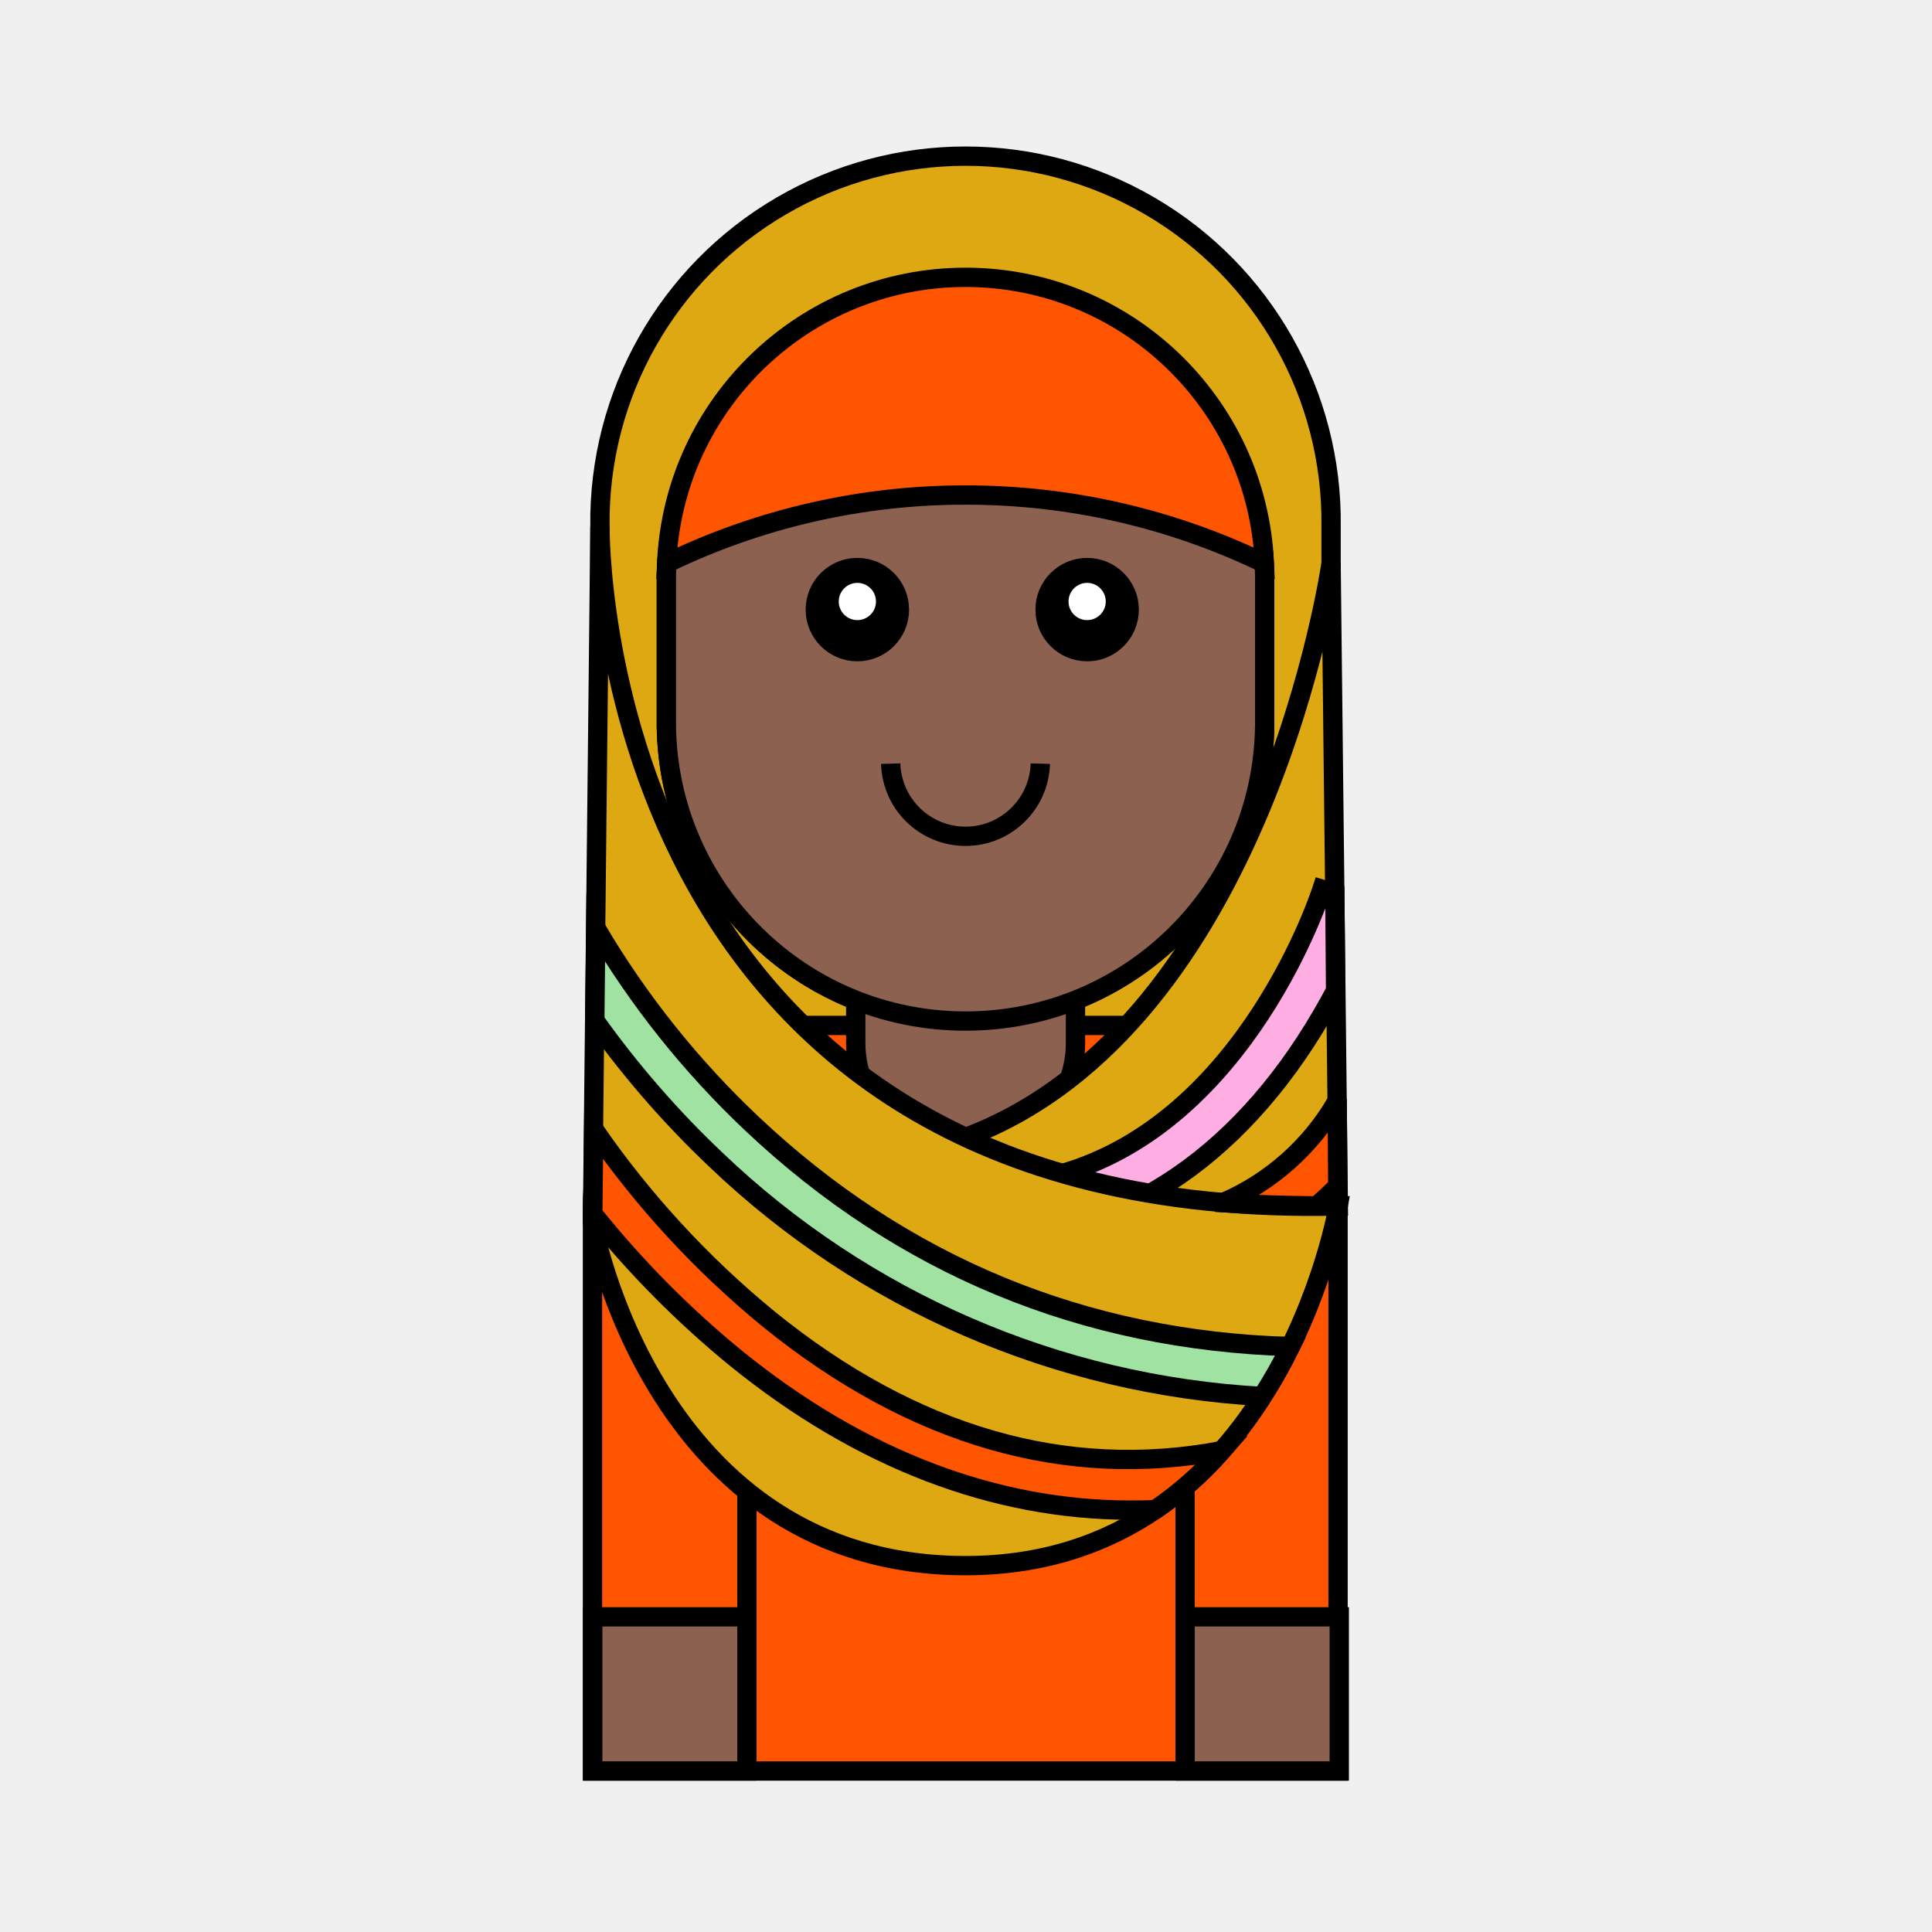
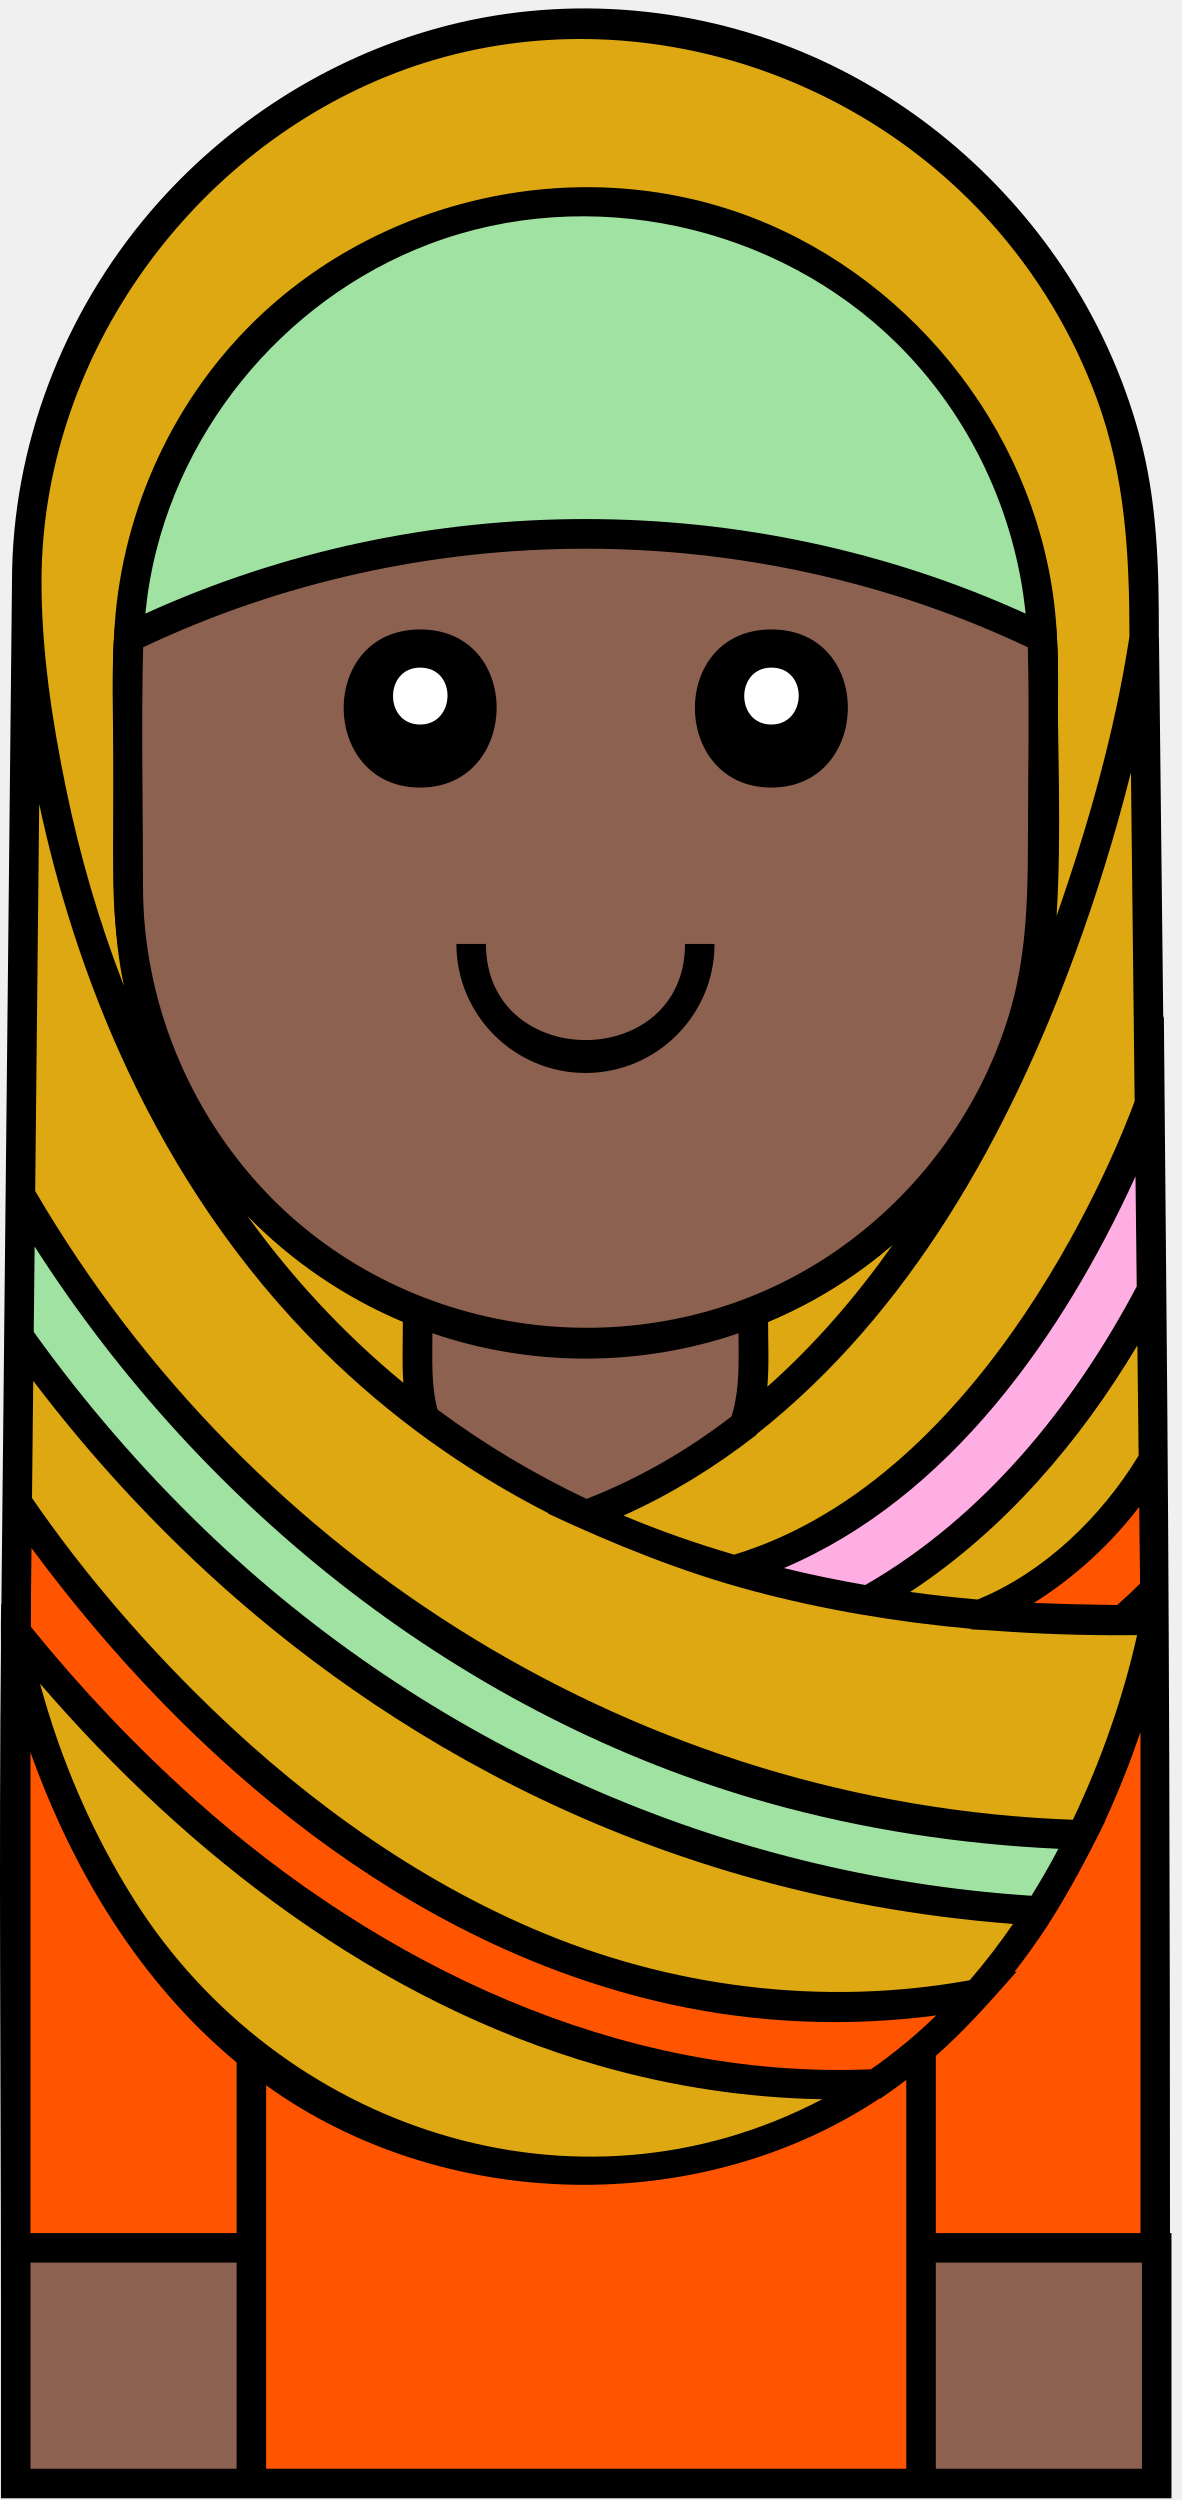
- <svg xmlns="http://www.w3.org/2000/svg" id="Layer_1" data-name="Layer 1" viewBox="0 0 300 300">
-   <defs>
-     <style>.cls-1{fill:#dda812;}.cls-1,.cls-2,.cls-3,.cls-4,.cls-5,.cls-6,.cls-7,.cls-8{stroke:#000;stroke-miterlimit:10;stroke-width:3px;}.cls-2{fill:#8c6150;}.cls-3{fill:#f50;}.cls-4{fill:none;}.cls-5{fill:#ffaee4;}.cls-7{fill:#fff;}.cls-8{fill:#9fe2a2;}</style>
-   </defs>
-   <path class="cls-1" d="M206.69,178.49V81.77a56.77,56.77,0,1,0-113.53,0v96.72Z" />
-   <path class="cls-2" d="M196.38,112.77a46.46,46.46,0,0,1-92.91,0V89.54a46.46,46.46,0,0,1,92.91,0Z" />
-   <path class="cls-3" d="M120.08,159.23h59.69a28,28,0,0,1,28,28V275a0,0,0,0,1,0,0H92a0,0,0,0,1,0,0V187.27A28,28,0,0,1,120.08,159.23Z" />
-   <line class="cls-4" x1="115.98" y1="198.71" x2="115.98" y2="275" />
-   <line class="cls-4" x1="184.02" y1="198.71" x2="184.02" y2="275" />
-   <path class="cls-2" d="M132.87,147.56H167a0,0,0,0,1,0,0v14.36A17.05,17.05,0,0,1,149.93,179h0a17.05,17.05,0,0,1-17.05-17.05V147.56A0,0,0,0,1,132.87,147.56Z" />
-   <path class="cls-1" d="M206.69,87.47s-10.31,71.76-56.76,89.15c0,0,7,10.65,57.88,10.65l-1.12-99.8" />
-   <path class="cls-5" d="M207.27,138.69l-2-.61c-.12.36-11.62,36.25-40.85,44.3l.26,1a114,114,0,0,0,13.2,2.34c9.4-5.13,17.84-13.22,24.8-23.9,1.83-2.8,3.39-5.52,4.71-8Z" />
-   <path class="cls-1" d="M93.16,81.77S92,189.82,207.81,187.27c0,0-9.36,55.84-57.88,55.84S92,189.82,92,189.82Z" />
-   <path class="cls-2" d="M196.38,112.77a46.46,46.46,0,0,1-92.91,0V89.54a46.46,46.46,0,0,1,92.91,0Z" />
-   <path class="cls-4" d="M161.54,118.58a11.62,11.62,0,0,1-23.23,0" />
-   <path class="cls-3" d="M149.93,76.87a106.22,106.22,0,0,1,46.4,10.6,46.45,46.45,0,0,0-92.81,0A106.23,106.23,0,0,1,149.93,76.87Z" />
-   <circle class="cls-6" cx="133.13" cy="94.66" r="6.53" />
-   <circle class="cls-6" cx="168.81" cy="94.66" r="6.53" />
-   <circle class="cls-7" cx="168.81" cy="93.4" r="4.39" />
-   <circle class="cls-7" cx="133.13" cy="93.4" r="4.39" />
-   <rect class="cls-2" x="92.04" y="251.06" width="23.94" height="23.94" />
-   <rect class="cls-2" x="184.02" y="251.06" width="23.94" height="23.94" />
-   <path class="cls-3" d="M207.64,171.5l-.24-.15a37.7,37.7,0,0,1-17.25,15.29l0,.14c4.3.26,9.05.42,14.29.47q1.62-1.38,3.29-3.07Z" />
-   <path class="cls-8" d="M200.38,209.1c-32.14-.95-60.24-12.57-83.58-34.58a138.24,138.24,0,0,1-24.29-30.44l-.15,14.39a148.51,148.51,0,0,0,18.77,21.58A133.32,133.32,0,0,0,196,216.84,80.93,80.93,0,0,0,200.38,209.1Z" />
-   <path class="cls-3" d="M119.45,204.9a143.53,143.53,0,0,1-27.26-29.57l-.14,13.13a150.78,150.78,0,0,0,22.23,22.45c19.25,15.61,40.09,23.58,61.25,23.58,1.3,0,2.59,0,3.89-.1a55,55,0,0,0,10.3-9.13C165.44,229.82,141.82,223,119.45,204.9Z" />
+ <svg xmlns="http://www.w3.org/2000/svg" width="120px" height="254px" viewBox="0 0 120 254" version="1.1">
+   <defs />
+   <g id="Symbols" stroke="none" stroke-width="1" fill="none" fill-rule="evenodd">
+     <g id="fawzia">
+       <path d="M43.15,144.124 C42.475,141.862 43.257,139.474 43.208,137.177 C43.153,134.685 41.813,133.002 39.809,131.648 C37.865,130.333 35.658,129.491 33.615,128.353 C31.407,127.125 29.369,125.603 27.506,123.899 C19.532,116.603 15.145,106.673 13.295,96.171 C9.599,75.201 12.422,50.023 27.756,33.973 C42.062,18.999 67.246,13.916 84.465,26.817 C102.202,40.107 108.692,65.356 106.792,86.528 C105.804,97.545 102.445,108.553 95.968,117.613 C92.76,122.101 88.788,126.043 84.214,129.133 C82.129,130.542 79.955,131.635 77.693,132.71 C75.802,133.61 74.859,134.809 75.036,136.972 C75.248,139.574 76.493,142.266 75.584,144.864 L59.54,153.924 L43.15,144.124 Z M117.372,164.595 C117.146,143.376 117.291,122.155 117.129,100.936 C117.048,90.307 117.044,79.665 116.701,69.04 C116.377,59.014 115.717,49.171 112.124,39.703 C106.34,24.461 94.382,11.682 79.039,5.865 C62.478,-0.414 43.465,2.075 28.759,11.813 C15.014,20.916 5.211,35.92 3.138,52.35 C2.84,54.708 2.7,57.088 2.719,59.466 C2.717,59.226 2.718,59.091 2.718,59.091 C2.501,80.019 1.72,100.936 1.407,121.861 C1.252,132.207 1.15,142.562 1.362,152.908 C1.466,157.989 1.477,163.134 2.206,168.172 C2.889,172.888 4.149,177.517 5.897,181.948 C11.76,196.813 23.218,209.859 37.974,216.325 C53.975,223.337 72.549,221.36 87.101,211.856 C101.155,202.679 111.082,187.701 115.692,171.709 C116.368,169.367 116.931,166.992 117.372,164.595 Z" id="Fill-107" fill="#DDA812" />
+       <path d="M43.697,144.529 C44.592,145.189 45.5,145.842 46.434,146.479 C45.5,145.842 44.593,145.188 43.697,144.529" id="Fill-109" fill="#DDA812" />
+       <path d="M43.697,144.529 C43.514,144.394 43.332,144.259 43.151,144.124 C43.153,144.13 43.154,144.137 43.156,144.143 C43.331,144.275 43.52,144.399 43.697,144.529" id="Fill-111" fill="#DDA812" />
+       <path d="M93.577,252.325 L93.577,228.381 L117.372,228.381 L117.372,164.595 C113.551,185.37 101.672,206.307 82.033,215.685 C61.191,225.638 36.052,219.396 20.112,203.325 C10.442,193.575 4.187,180.565 1.597,167.148 L1.597,228.381 L25.541,228.381 L25.541,252.325 L117.372,252.325 L93.577,252.325 Z" id="Fill-113" fill="#FF5500" />
+       <path d="M14.542,65.756 C14.353,73.274 14.485,80.795 14.523,88.314 C14.553,94.287 15.326,100.055 17.461,105.667 C21.574,116.473 29.834,125.597 40.278,130.597 C51.276,135.862 64.263,136.4 75.628,131.954 C86.227,127.807 95.025,119.481 99.988,109.265 C102.893,103.286 104.311,96.843 104.468,90.213 C104.66,82.095 104.632,73.874 104.427,65.756 C76.254,52.409 42.715,52.409 14.542,65.756 M59.484,138.05 C47.502,138.05 35.736,133.34 26.933,125.236 C16.957,116.054 11.693,103.211 11.518,89.738 C11.462,85.451 11.559,81.163 11.523,76.876 C11.488,72.523 11.304,68.16 11.656,63.816 C34.536,52.752 61.105,49.836 85.794,55.956 C93.225,57.798 100.424,60.484 107.313,63.816 C107.631,67.73 107.451,71.66 107.441,75.581 C107.431,79.464 107.449,83.347 107.445,87.231 C107.439,93.438 106.879,99.426 104.878,105.341 C100.961,116.918 92.663,126.801 81.839,132.509 C74.978,136.127 67.242,138.05 59.484,138.05" id="Fill-115" fill="#000000" />
+       <path d="M105.888,64.792 C76.871,50.747 42.099,50.747 13.082,64.792 C12.707,70.469 13.03,76.246 13.03,81.935 C13.03,87.484 12.852,93.084 13.816,98.574 C15.567,108.556 20.895,117.852 28.413,124.611 C32.524,128.307 37.291,131.274 42.433,133.306 C42.433,136.896 42.114,140.666 43.156,144.144 C48.011,147.78 53.452,151.08 59.54,153.924 C65.458,151.701 70.786,148.592 75.584,144.865 C76.877,141.172 76.537,137.157 76.537,133.306 C85.269,129.856 92.844,123.683 98.082,115.901 C100.723,111.978 102.782,107.645 104.094,103.098 C105.765,97.307 106.041,91.237 106.033,85.244 C106.028,81.934 105.933,78.624 105.941,75.313 C105.95,71.807 106.119,68.295 105.888,64.792" id="Fill-117" fill="#8C6150" />
+       <path d="M116.827,112.017 C116.827,112.017 103.264,151.65 74.025,159.704 L74.29,160.668 C77.822,161.535 82.164,162.348 87.49,163.007 C100.474,155.919 110.208,144.015 116.996,131.068 L116.827,112.017 Z" id="Fill-119" fill="#FFAEE4" />
+       <path d="M59.484,109.015 C52.253,109.015 46.37,103.132 46.37,95.901 L49.37,95.901 C49.37,108.915 69.598,108.939 69.598,95.901 L72.598,95.901 C72.598,103.132 66.715,109.015 59.484,109.015" id="Fill-121" fill="#000000" />
+       <path d="M42.685,63.952 C32.233,63.952 32.429,80.017 42.685,80.017 C52.906,80.017 53.193,63.952 42.685,63.952" id="Fill-123" fill="#000000" />
+       <path d="M78.369,63.952 C67.916,63.952 68.113,80.017 78.369,80.017 C88.589,80.017 88.876,63.952 78.369,63.952" id="Fill-125" fill="#000000" />
+       <path d="M78.369,67.83 C74.696,67.83 74.695,73.613 78.369,73.613 C82.001,73.613 82.154,67.83 78.369,67.83" id="Fill-127" fill="#FFFFFF" />
+       <path d="M42.685,67.83 C39.013,67.83 39.011,73.613 42.685,73.613 C46.318,73.613 46.471,67.83 42.685,67.83" id="Fill-129" fill="#FFFFFF" />
+       <polygon id="Fill-131" fill="#8C6150" points="1.597 252.325 25.541 252.325 25.541 228.381 1.597 228.381" />
+       <polygon id="Fill-133" fill="#8C6150" points="93.577 252.325 117.521 252.325 117.521 228.381 93.577 228.381" />
+       <path d="M117.195,148.825 L116.955,148.679 C109.976,160.148 99.816,163.932 99.714,163.969 L99.762,164.105 C104.061,164.362 108.81,164.528 114.051,164.577 C115.132,163.659 116.234,162.637 117.338,161.502 L117.195,148.825 Z" id="Fill-134" fill="#FF5500" />
+       <path d="M109.934,186.427 C92.324,185.905 74.769,181.987 58.856,174.358 C44.08,167.274 30.835,157.16 19.727,145.142 C13.028,137.893 7.023,129.954 2.072,121.408 L1.922,135.798 C20.199,161.471 46.658,181.07 77.157,189.496 C86.435,192.059 95.991,193.597 105.598,194.162 C107.25,191.572 108.687,188.965 109.934,186.427" id="Fill-135" fill="#9FE2A2" />
+       <path d="M29.008,182.228 C14.721,170.683 5.205,157.735 1.748,152.66 L1.612,165.782 C22.827,192.226 53.867,213.34 88.981,211.72 C92.91,209.051 96.321,205.928 99.281,202.583 C75.001,207.144 51.384,200.311 29.008,182.228" id="Fill-136" fill="#FF5500" />
+       <path d="M1.597,164.595 L1.597,167.148 L1.639,163.076 C1.613,163.579 1.597,164.085 1.597,164.595" id="Fill-137" fill="#FF5500" />
+       <path d="M3.097,167.164 L0.097,167.148 C0.097,165.765 0.067,164.376 0.142,162.995 L3.139,163.092 L3.097,167.164 Z" id="Fill-138" fill="#000000" />
+       <path d="M59.485,54.192 C76.117,54.192 91.859,58.001 105.888,64.792 C105.107,47.042 93.368,30.801 77.058,23.959 C59.84,16.734 39.4,21.27 26.383,34.519 C18.472,42.569 13.579,53.496 13.082,64.792 C27.111,58.001 42.853,54.192 59.485,54.192" id="Fill-139" fill="#9FE2A2" />
+       <path d="M95.078,250.825 L116.021,250.825 L116.021,229.881 L95.078,229.881 L95.078,250.825 Z M92.077,250.825 L27.041,250.825 L27.041,211.871 C44.964,224.768 70.937,225.443 89.369,213.203 L89.473,213.198 C90.361,212.598 91.224,211.967 92.077,211.319 L92.077,250.825 Z M13.665,193.07 C9.383,186.304 6.156,178.784 4.066,171.057 C19.168,188.56 38.413,203.433 60.888,209.879 C68.247,211.99 75.876,213.147 83.532,213.283 C58.419,226.477 28.339,216.253 13.665,193.07 Z M24.041,226.881 L3.097,226.881 L3.097,178.034 C7.366,190.007 14.181,201.362 24.041,209.547 L24.041,226.881 Z M3.097,250.825 L24.041,250.825 L24.041,229.881 L3.097,229.881 L3.097,250.825 Z M32.816,137.23 C39.543,143.879 47.194,149.387 55.733,153.751 L55.668,153.775 C62.393,156.914 69.261,159.706 76.441,161.625 C83.714,163.569 91.166,164.81 98.661,165.487 L98.68,165.543 C99.404,165.587 100.127,165.625 100.851,165.665 C105.595,166.025 110.483,166.186 115.529,166.127 C114.081,172.593 111.851,178.908 109.004,184.888 C65.283,183.29 25.625,158.729 3.576,121.007 L3.983,81.686 C7.448,97.906 15.25,119.868 32.816,137.23 Z M4.218,59.091 C4.218,36.844 18.768,16.091 39.277,7.77 C60.522,-0.849 85.389,5.631 100.604,22.544 C105.326,27.793 109.036,33.942 111.459,40.574 C114.332,48.438 114.751,56.39 114.751,64.678 C113.271,74.313 110.564,83.867 107.35,93.052 C107.876,84.456 107.44,75.815 107.44,67.21 L107.497,67.237 C107.491,67.098 107.404,64.725 107.386,64.725 L107.386,64.726 C106.583,46.479 94.599,29.8 77.864,22.683 C60.264,15.2 39.094,19.457 25.56,32.915 C17.14,41.287 12.108,52.817 11.586,64.671 C11.513,65.521 11.51,66.384 11.473,67.237 L11.529,67.21 C11.529,72.765 11.527,78.321 11.527,83.877 C11.528,89.352 11.44,94.798 12.597,100.183 C10.064,93.665 8.107,86.926 6.7,80.077 C5.288,73.202 4.215,66.123 4.218,59.091 Z M43.933,135.458 C53.939,138.895 65.03,138.894 75.037,135.458 C75.037,138.303 75.188,141.152 74.32,143.907 C69.825,147.368 64.883,150.234 59.591,152.289 C54.271,149.761 49.183,146.729 44.453,143.217 C43.783,140.68 43.933,138.055 43.933,135.458 Z M90.706,126.466 C87,131.719 82.773,136.626 77.96,140.895 C78.154,138.717 78.037,136.493 78.037,134.308 C82.673,132.356 86.944,129.7 90.706,126.466 Z M14.766,62.344 C14.844,61.666 14.925,60.988 15.01,60.31 C17.318,44.387 28.576,30.496 43.604,24.8 C59.811,18.657 78.862,22.761 91.172,34.943 C98.524,42.218 103.17,52.058 104.201,62.343 C76.066,49.534 42.9,49.534 14.766,62.344 Z M14.529,90.094 C14.529,81.991 14.343,73.866 14.542,65.765 C42.727,52.411 76.243,52.412 104.428,65.765 C104.584,72.209 104.447,78.655 104.44,85.099 C104.435,91.306 104.306,97.306 102.459,103.291 C99.385,113.254 92.813,121.919 84.114,127.651 C66.263,139.412 41.727,136.613 26.989,121.102 C19.107,112.806 14.529,101.55 14.529,90.094 Z M40.979,140.494 C34.672,135.299 29.437,129.521 25.109,123.5 C29.572,128.09 34.947,131.784 40.933,134.306 C40.933,136.362 40.839,138.442 40.979,140.494 Z M114.905,78.477 L115.28,111.885 C113.913,115.636 100.703,150.011 74.591,157.954 C70.699,156.81 66.937,155.498 63.349,153.979 C68.172,151.823 72.691,149.025 76.853,145.778 L76.879,145.703 C92.516,133.347 102.518,115.243 109.263,96.8 C111.459,90.796 113.341,84.676 114.905,78.477 Z M112.987,163.062 C110.339,163.029 107.69,162.965 105.043,162.861 C108.089,160.946 112.121,157.822 115.743,153.1 C115.772,155.698 115.801,158.296 115.831,160.895 C115.08,161.646 114.301,162.373 113.504,163.068 C113.333,163.066 113.159,163.065 112.987,163.062 Z M115.491,130.705 C109.05,142.88 99.977,154.08 87.918,161.036 C85.097,160.548 82.338,159.975 79.643,159.316 C96.486,152.165 108.007,135.635 115.366,119.52 L115.491,130.705 Z M92.472,161.744 C102.075,155.418 109.694,146.507 115.559,136.689 L115.685,147.882 C111.952,154.052 106.098,159.759 99.322,162.511 C97.003,162.308 94.719,162.053 92.472,161.744 Z M95.077,208.878 C98.066,206.257 100.676,203.27 103.303,200.301 L103.064,200.345 C104.212,198.872 105.32,197.33 106.382,195.711 L106.389,195.711 C108.593,192.256 110.502,188.672 112.308,184.997 L112.274,184.996 C113.633,182.055 114.823,179.043 115.872,175.979 L115.872,226.881 L95.077,226.881 L95.077,208.878 Z M3.117,165.26 C3.145,162.602 3.172,159.944 3.2,157.286 C19.141,178.832 41.398,197.782 68.134,203.643 C76.982,205.583 86.145,205.953 95.125,204.766 C93.018,206.809 90.797,208.641 88.486,210.24 C62.904,211.325 38.534,199.578 19.793,182.817 C13.771,177.43 8.196,171.543 3.117,165.26 Z M19.654,158.468 C35.808,173.77 63.263,192.424 102.924,195.473 C101.523,197.511 100.056,199.417 98.522,201.192 C83.579,203.905 68.024,201.933 54.099,195.935 C41.103,190.338 29.572,181.728 19.613,171.748 C13.61,165.731 8.07,159.205 3.252,152.198 L3.376,140.294 C8.29,146.77 13.747,152.872 19.654,158.468 Z M106.252,190.171 C105.784,190.993 105.293,191.804 104.794,192.609 C73.229,190.553 43.39,177.231 20.649,155.271 C14.322,149.16 8.553,142.473 3.427,135.324 L3.518,126.652 C20.721,153.497 47.19,174.511 78.048,183.173 C87.65,185.868 97.575,187.379 107.533,187.837 C107.117,188.627 106.689,189.405 106.252,190.171 Z M118.872,226.881 C118.864,194.564 118.801,162.256 118.485,129.94 C118.398,121.036 118.328,112.133 118.249,103.229 L118.185,103.416 L117.751,64.775 L117.737,64.774 C117.754,57.775 117.603,50.954 115.744,44.156 C114.093,38.115 111.448,32.359 107.968,27.156 C101.52,17.513 92.237,9.755 81.521,5.285 C69.868,0.426 56.702,-0.507 44.516,2.842 C33.218,5.946 22.956,12.547 15.339,21.435 C6.41,31.854 1.222,45.327 1.218,59.075 L0.629,115.927 L0.628,115.926 L0.417,136.27 L0.418,136.271 L0.298,147.866 L0.297,147.865 L0.106,166.302 L0.107,166.303 C-0.128,189.013 0.097,211.734 0.097,234.445 L0.097,253.825 L93.272,253.825 L119.021,253.825 L119.021,226.881 L118.872,226.881 Z" id="Fill-140" fill="#000000" />
+     </g>
+   </g>
</svg>
